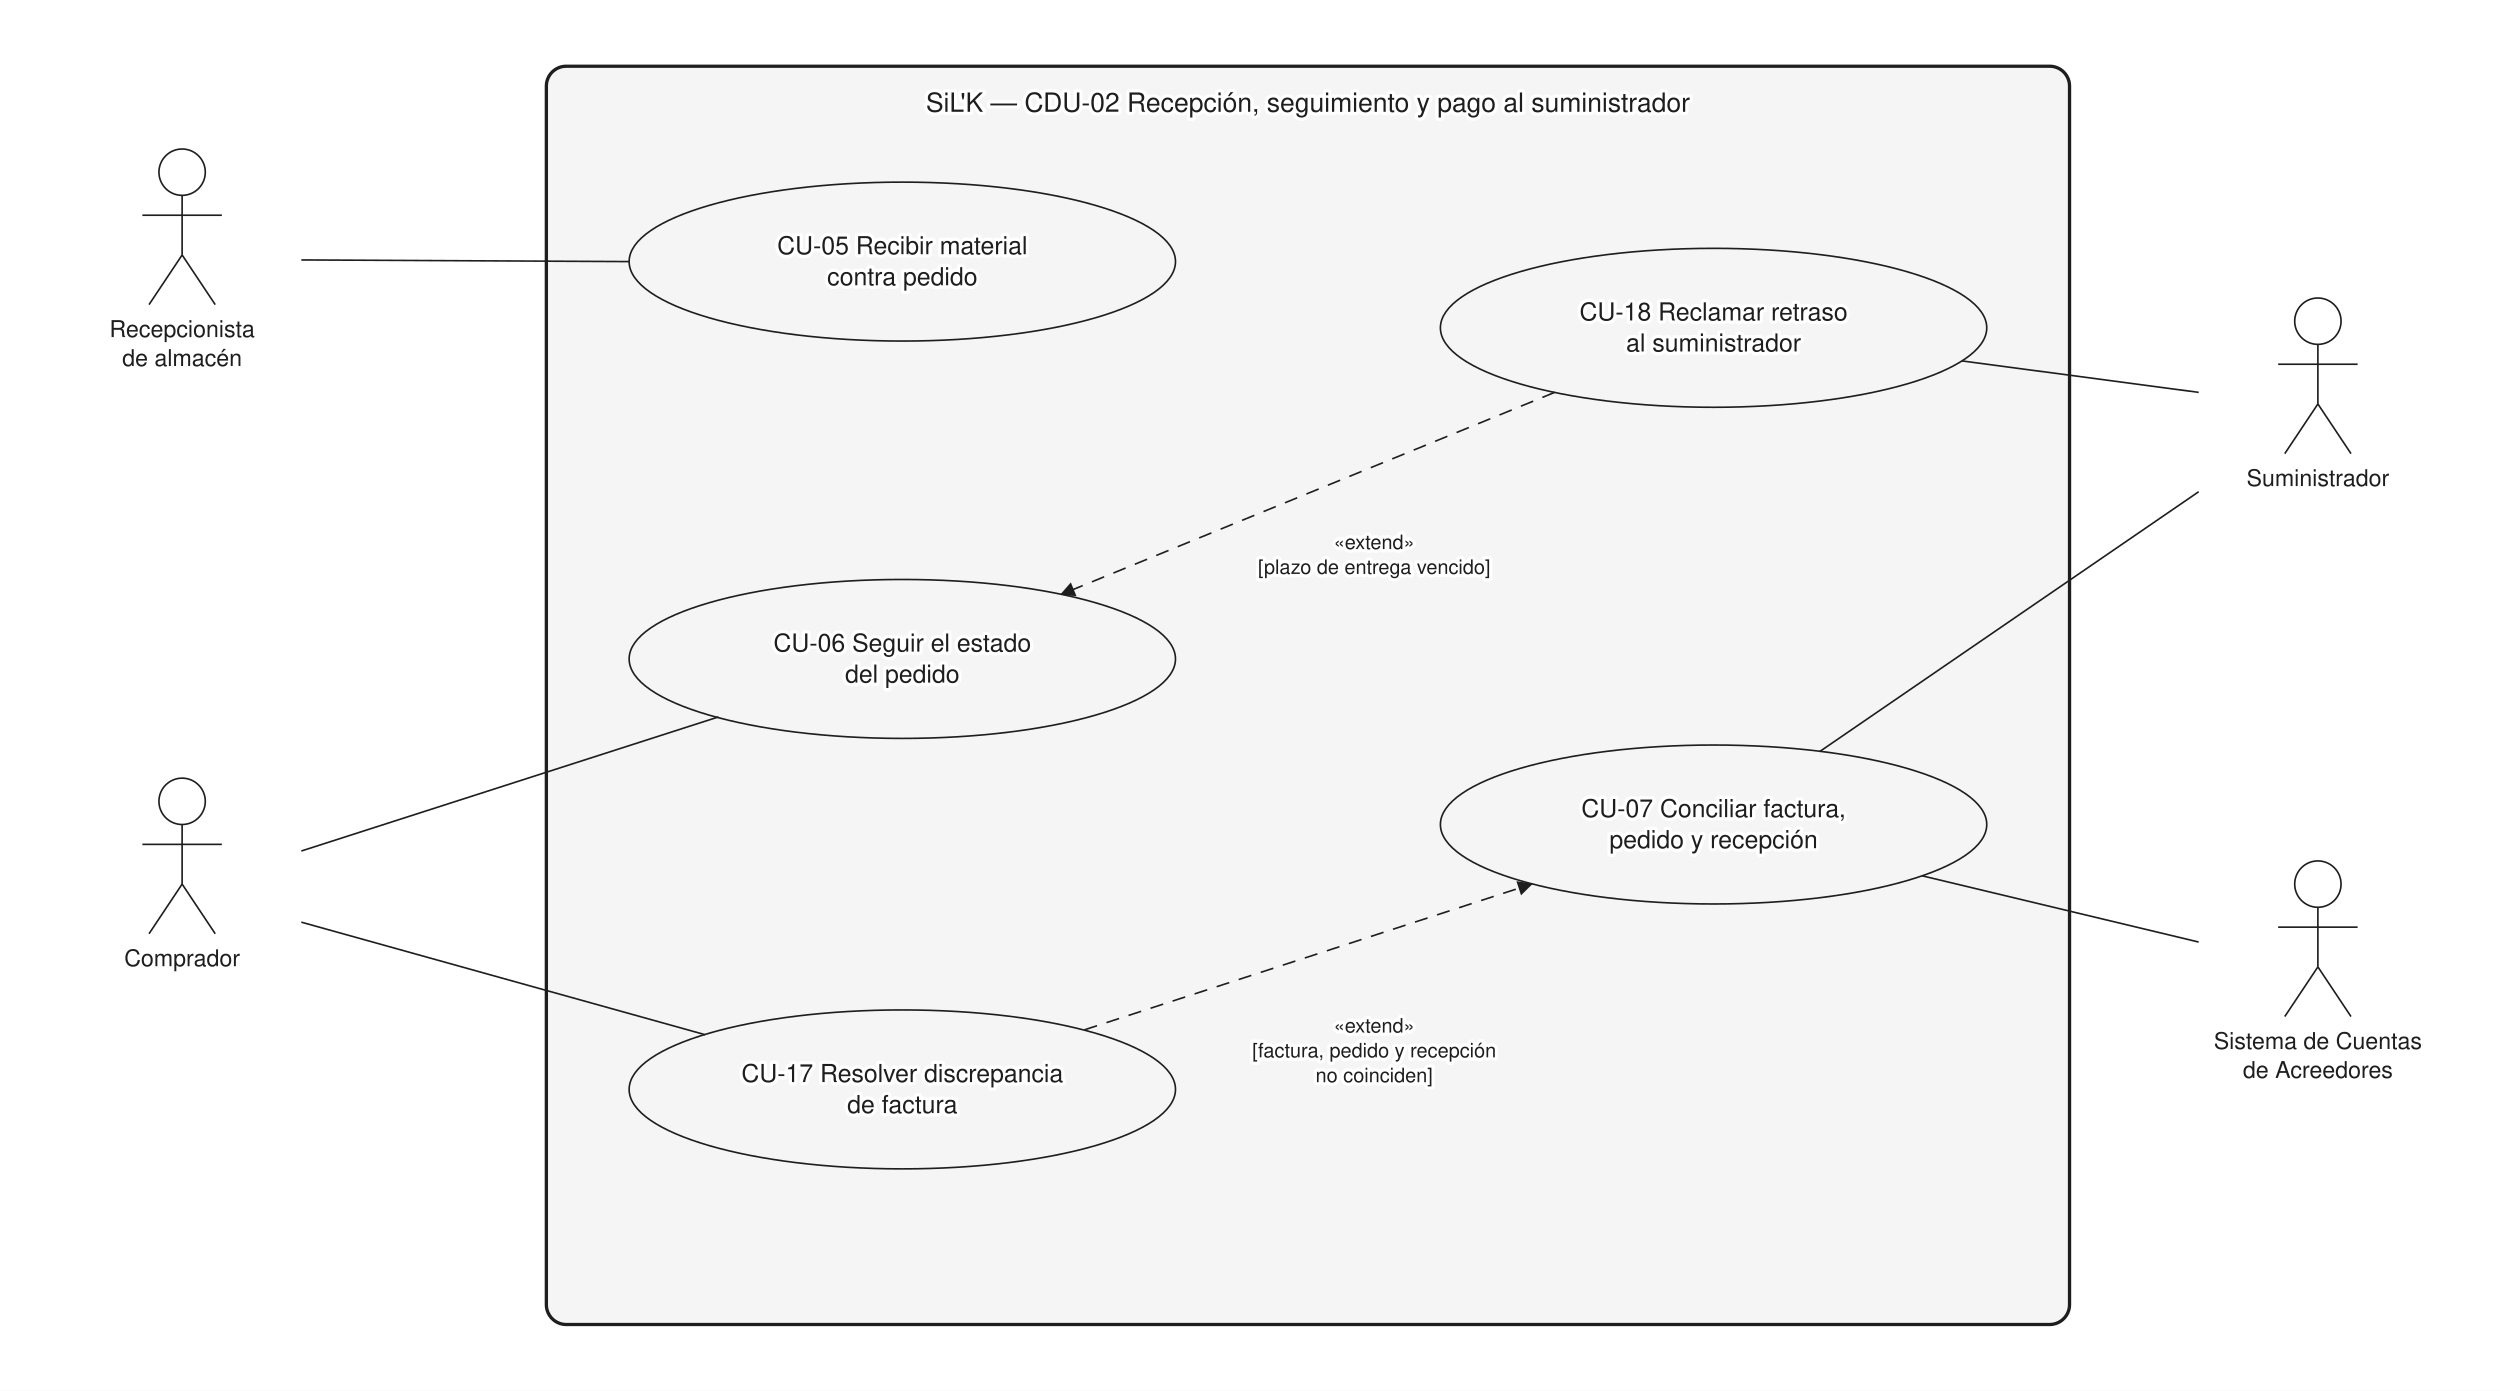
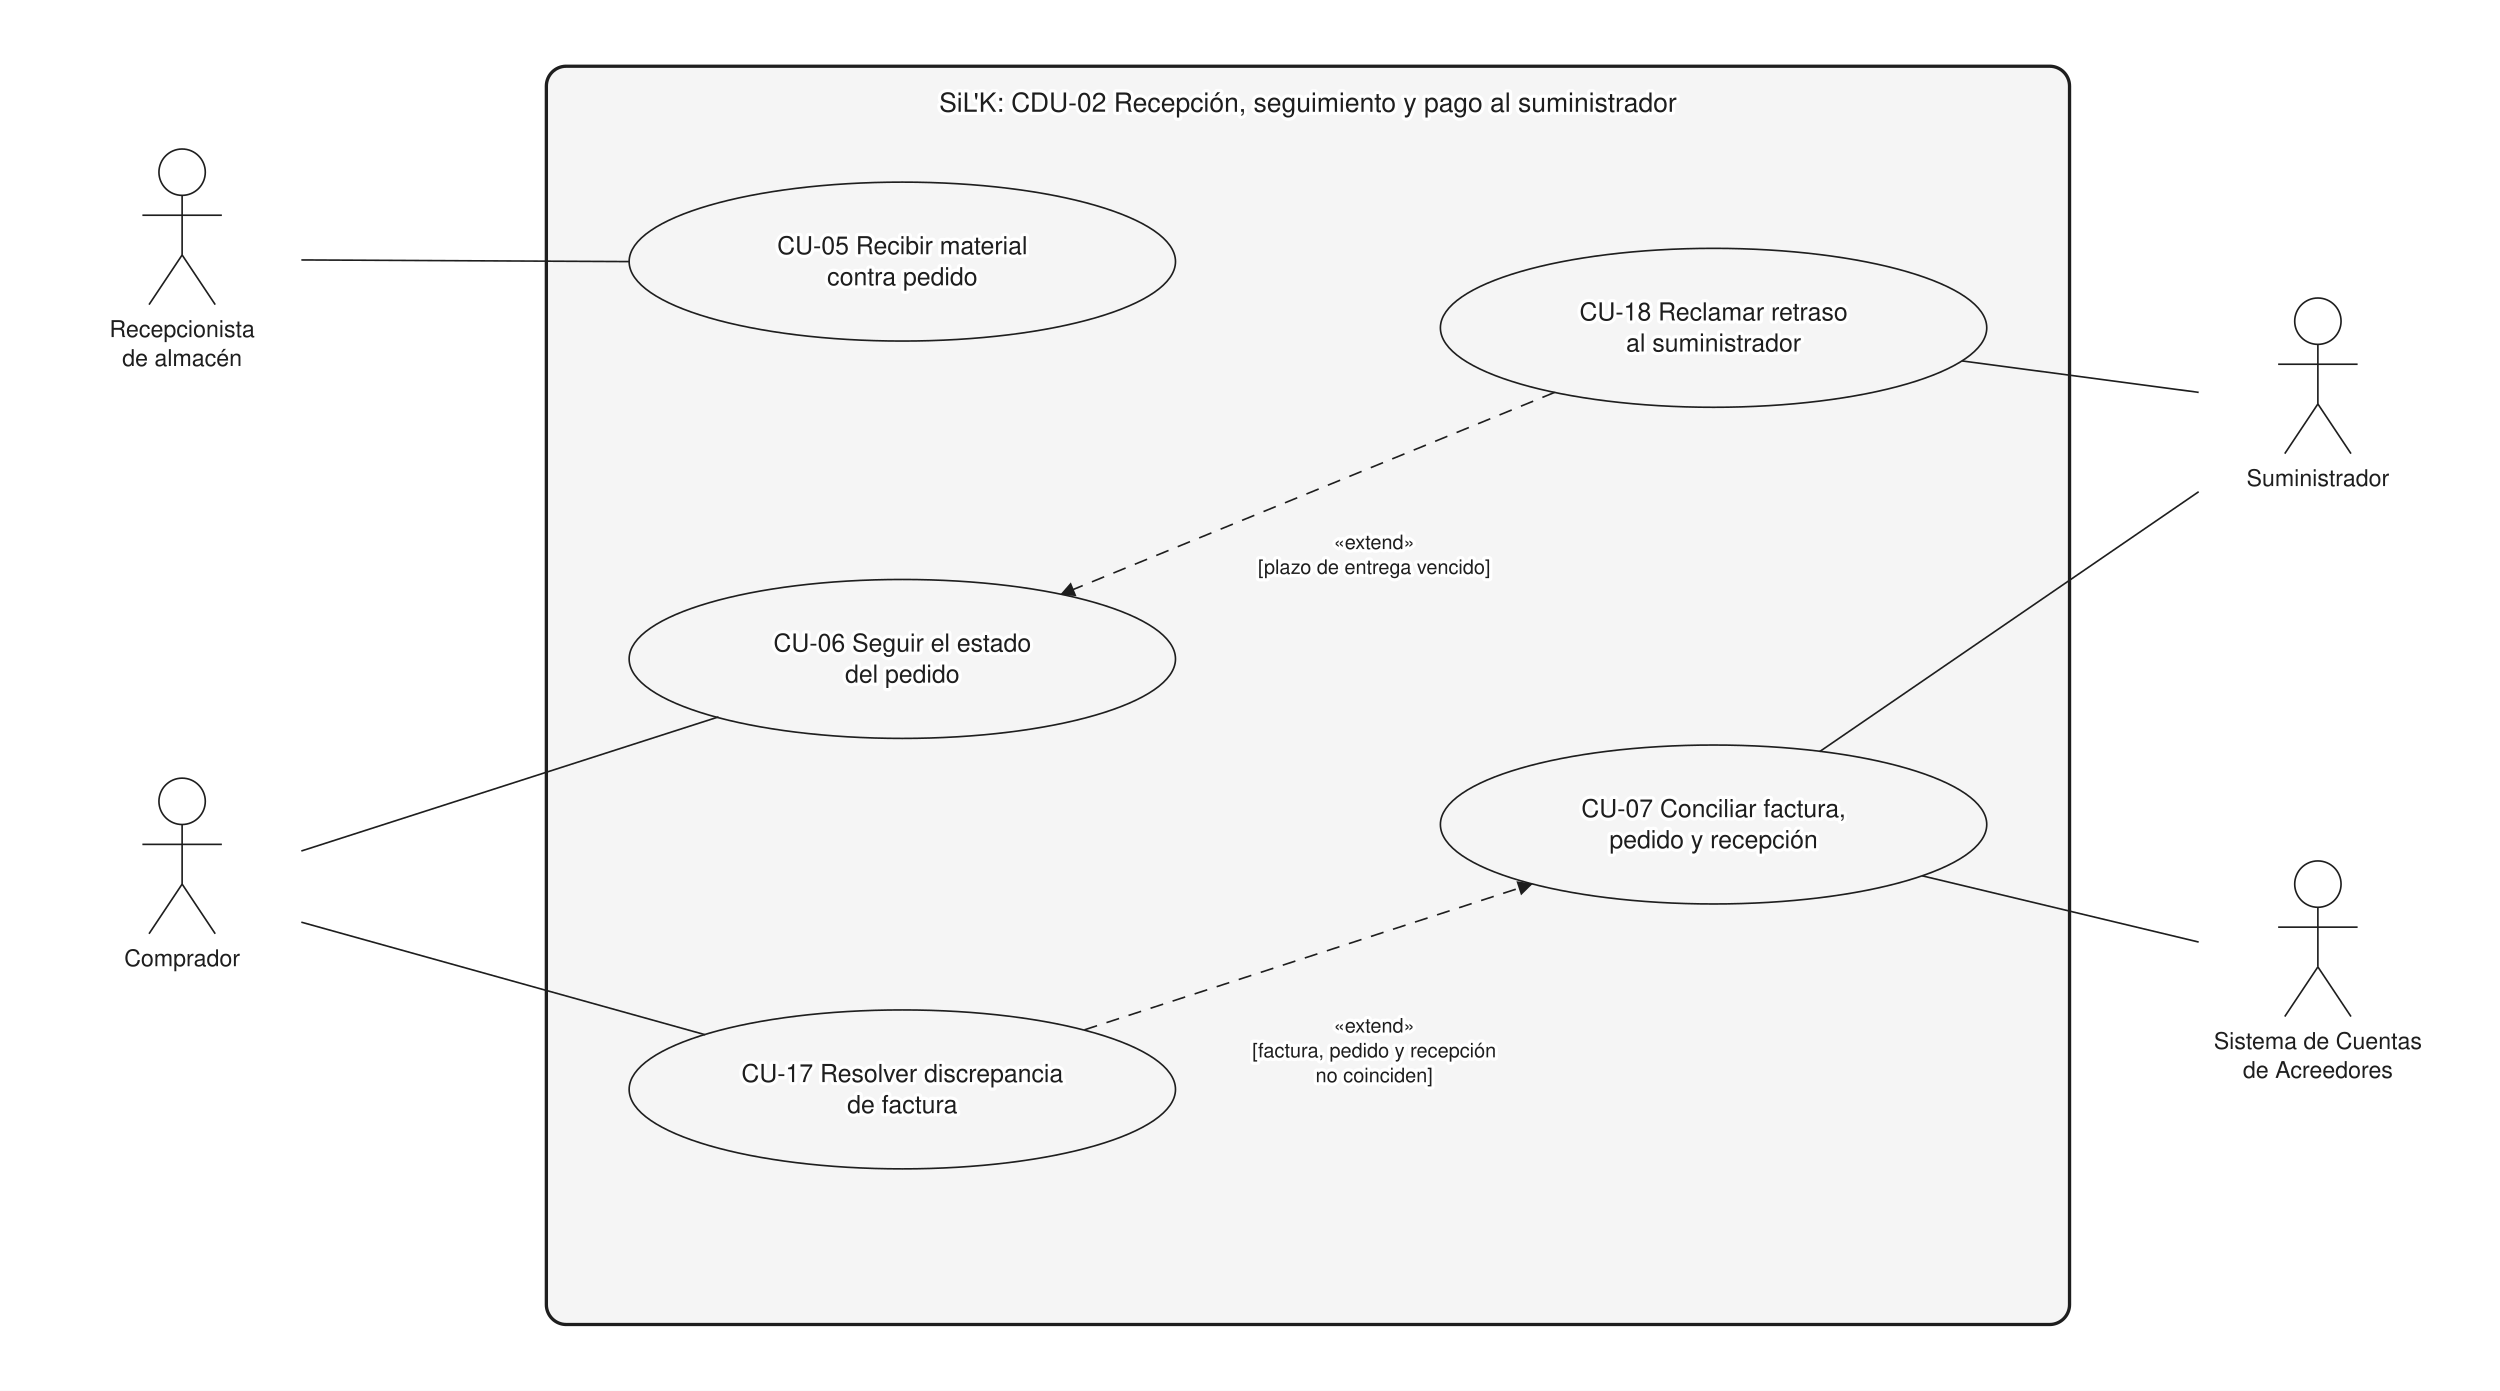
<svg xmlns="http://www.w3.org/2000/svg" viewBox="90 0 1510 840" width="1510" height="840" font-family="Helvetica, Arial, sans-serif">
  <defs>
    <marker id="gen" viewBox="0 0 12 12" refX="11" refY="6" markerWidth="12" markerHeight="12" orient="auto">
      <polygon points="0,0 12,6 0,12" fill="#ffffff" stroke="#1e1e1e" stroke-width="1" />
    </marker>
    <marker id="flecha" viewBox="0 0 10 10" refX="9" refY="5" markerWidth="9" markerHeight="9" orient="auto">
      <polygon points="0,0 10,5 0,10" fill="#1e1e1e" />
    </marker>
  </defs>
  <rect x="90" y="0" width="1510" height="840" fill="#ffffff" />
  <rect x="420" y="40" width="920" height="760" rx="12" fill="#f5f5f5" stroke="#1e1e1e" stroke-width="2" />
-   <text x="880.0" y="67.52" font-size="16" fill="#1e1e1e" text-anchor="middle" paint-order="stroke" stroke="#ffffff" stroke-width="4" stroke-linejoin="round">SiL'K — CDU-02 Recepción, seguimiento y pago al suministrador</text>
+   <text x="880.0" y="67.52" font-size="16" fill="#1e1e1e" text-anchor="middle" paint-order="stroke" stroke="#ffffff" stroke-width="4" stroke-linejoin="round">SiL'K: CDU-02 Recepción, seguimiento y pago al suministrador</text>
  <ellipse cx="635.0" cy="158.0" rx="165.0" ry="48.0" fill="none" stroke="#1e1e1e" stroke-width="1" />
  <text x="635.0" y="153.55" font-size="15" fill="#1e1e1e" text-anchor="middle" paint-order="stroke" stroke="#ffffff" stroke-width="4" stroke-linejoin="round">CU-05 Recibir material</text>
  <text x="635.0" y="172.3" font-size="15" fill="#1e1e1e" text-anchor="middle" paint-order="stroke" stroke="#ffffff" stroke-width="4" stroke-linejoin="round">contra pedido</text>
  <ellipse cx="635.0" cy="398.0" rx="165.0" ry="48.0" fill="none" stroke="#1e1e1e" stroke-width="1" />
  <text x="635.0" y="393.55" font-size="15" fill="#1e1e1e" text-anchor="middle" paint-order="stroke" stroke="#ffffff" stroke-width="4" stroke-linejoin="round">CU-06 Seguir el estado</text>
  <text x="635.0" y="412.3" font-size="15" fill="#1e1e1e" text-anchor="middle" paint-order="stroke" stroke="#ffffff" stroke-width="4" stroke-linejoin="round">del pedido</text>
  <ellipse cx="635.0" cy="658.0" rx="165.0" ry="48.0" fill="none" stroke="#1e1e1e" stroke-width="1" />
  <text x="635.0" y="653.55" font-size="15" fill="#1e1e1e" text-anchor="middle" paint-order="stroke" stroke="#ffffff" stroke-width="4" stroke-linejoin="round">CU-17 Resolver discrepancia</text>
  <text x="635.0" y="672.3" font-size="15" fill="#1e1e1e" text-anchor="middle" paint-order="stroke" stroke="#ffffff" stroke-width="4" stroke-linejoin="round">de factura</text>
  <ellipse cx="1125.0" cy="198.0" rx="165.0" ry="48.0" fill="none" stroke="#1e1e1e" stroke-width="1" />
  <text x="1125.0" y="193.55" font-size="15" fill="#1e1e1e" text-anchor="middle" paint-order="stroke" stroke="#ffffff" stroke-width="4" stroke-linejoin="round">CU-18 Reclamar retraso</text>
  <text x="1125.0" y="212.3" font-size="15" fill="#1e1e1e" text-anchor="middle" paint-order="stroke" stroke="#ffffff" stroke-width="4" stroke-linejoin="round">al suministrador</text>
  <ellipse cx="1125.0" cy="498.0" rx="165.0" ry="48.0" fill="none" stroke="#1e1e1e" stroke-width="1" />
  <text x="1125.0" y="493.55" font-size="15" fill="#1e1e1e" text-anchor="middle" paint-order="stroke" stroke="#ffffff" stroke-width="4" stroke-linejoin="round">CU-07 Conciliar factura,</text>
  <text x="1125.0" y="512.3" font-size="15" fill="#1e1e1e" text-anchor="middle" paint-order="stroke" stroke="#ffffff" stroke-width="4" stroke-linejoin="round">pedido y recepción</text>
  <ellipse cx="200.0" cy="104.0" rx="14.0" ry="14.0" fill="none" stroke="#1e1e1e" stroke-width="1" />
  <line x1="200" y1="118" x2="200" y2="154" stroke="#1e1e1e" stroke-width="1" />
  <line x1="176" y1="130" x2="224" y2="130" stroke="#1e1e1e" stroke-width="1" />
  <line x1="200" y1="154" x2="180" y2="184" stroke="#1e1e1e" stroke-width="1" />
  <line x1="200" y1="154" x2="220" y2="184" stroke="#1e1e1e" stroke-width="1" />
  <text x="200.0" y="203.58" font-size="14" fill="#1e1e1e" text-anchor="middle" paint-order="stroke" stroke="#ffffff" stroke-width="4" stroke-linejoin="round">Recepcionista</text>
  <text x="200.0" y="221.08" font-size="14" fill="#1e1e1e" text-anchor="middle" paint-order="stroke" stroke="#ffffff" stroke-width="4" stroke-linejoin="round">de almacén</text>
  <ellipse cx="200.0" cy="484.0" rx="14.0" ry="14.0" fill="none" stroke="#1e1e1e" stroke-width="1" />
  <line x1="200" y1="498" x2="200" y2="534" stroke="#1e1e1e" stroke-width="1" />
  <line x1="176" y1="510" x2="224" y2="510" stroke="#1e1e1e" stroke-width="1" />
  <line x1="200" y1="534" x2="180" y2="564" stroke="#1e1e1e" stroke-width="1" />
  <line x1="200" y1="534" x2="220" y2="564" stroke="#1e1e1e" stroke-width="1" />
  <text x="200.0" y="583.58" font-size="14" fill="#1e1e1e" text-anchor="middle" paint-order="stroke" stroke="#ffffff" stroke-width="4" stroke-linejoin="round">Comprador</text>
  <ellipse cx="1490.0" cy="194.0" rx="14.0" ry="14.0" fill="none" stroke="#1e1e1e" stroke-width="1" />
  <line x1="1490" y1="208" x2="1490" y2="244" stroke="#1e1e1e" stroke-width="1" />
  <line x1="1466" y1="220" x2="1514" y2="220" stroke="#1e1e1e" stroke-width="1" />
  <line x1="1490" y1="244" x2="1470" y2="274" stroke="#1e1e1e" stroke-width="1" />
  <line x1="1490" y1="244" x2="1510" y2="274" stroke="#1e1e1e" stroke-width="1" />
  <text x="1490.0" y="293.58" font-size="14" fill="#1e1e1e" text-anchor="middle" paint-order="stroke" stroke="#ffffff" stroke-width="4" stroke-linejoin="round">Suministrador</text>
  <ellipse cx="1490.0" cy="534.0" rx="14.0" ry="14.0" fill="none" stroke="#1e1e1e" stroke-width="1" />
  <line x1="1490" y1="548" x2="1490" y2="584" stroke="#1e1e1e" stroke-width="1" />
  <line x1="1466" y1="560" x2="1514" y2="560" stroke="#1e1e1e" stroke-width="1" />
  <line x1="1490" y1="584" x2="1470" y2="614" stroke="#1e1e1e" stroke-width="1" />
  <line x1="1490" y1="584" x2="1510" y2="614" stroke="#1e1e1e" stroke-width="1" />
  <text x="1490.0" y="633.58" font-size="14" fill="#1e1e1e" text-anchor="middle" paint-order="stroke" stroke="#ffffff" stroke-width="4" stroke-linejoin="round">Sistema de Cuentas</text>
  <text x="1490.0" y="651.08" font-size="14" fill="#1e1e1e" text-anchor="middle" paint-order="stroke" stroke="#ffffff" stroke-width="4" stroke-linejoin="round">de Acreedores</text>
  <line x1="272" y1="157" x2="470" y2="158" stroke="#1e1e1e" stroke-width="1" />
  <line x1="272" y1="514" x2="524" y2="433" stroke="#1e1e1e" stroke-width="1" />
  <line x1="272" y1="557" x2="516" y2="625" stroke="#1e1e1e" stroke-width="1" />
  <line x1="1418" y1="237" x2="1275" y2="218" stroke="#1e1e1e" stroke-width="1" />
  <line x1="1418" y1="297" x2="1189" y2="454" stroke="#1e1e1e" stroke-width="1" />
  <line x1="1418" y1="569" x2="1251" y2="529" stroke="#1e1e1e" stroke-width="1" />
  <line x1="1029" y1="237" x2="731" y2="359" stroke="#1e1e1e" stroke-width="1" stroke-dasharray="8 6" marker-end="url(#flecha)" />
  <text x="920.0" y="331.64" font-size="12" fill="#1e1e1e" text-anchor="middle" paint-order="stroke" stroke="#ffffff" stroke-width="4" stroke-linejoin="round">«extend»</text>
  <text x="920.0" y="346.64" font-size="12" fill="#1e1e1e" text-anchor="middle" paint-order="stroke" stroke="#ffffff" stroke-width="4" stroke-linejoin="round">[plazo de entrega vencido]</text>
  <line x1="745" y1="622" x2="1015" y2="534" stroke="#1e1e1e" stroke-width="1" stroke-dasharray="8 6" marker-end="url(#flecha)" />
  <text x="920.0" y="623.64" font-size="12" fill="#1e1e1e" text-anchor="middle" paint-order="stroke" stroke="#ffffff" stroke-width="4" stroke-linejoin="round">«extend»</text>
  <text x="920.0" y="638.64" font-size="12" fill="#1e1e1e" text-anchor="middle" paint-order="stroke" stroke="#ffffff" stroke-width="4" stroke-linejoin="round">[factura, pedido y recepción</text>
  <text x="920.0" y="653.64" font-size="12" fill="#1e1e1e" text-anchor="middle" paint-order="stroke" stroke="#ffffff" stroke-width="4" stroke-linejoin="round">no coinciden]</text>
</svg>
